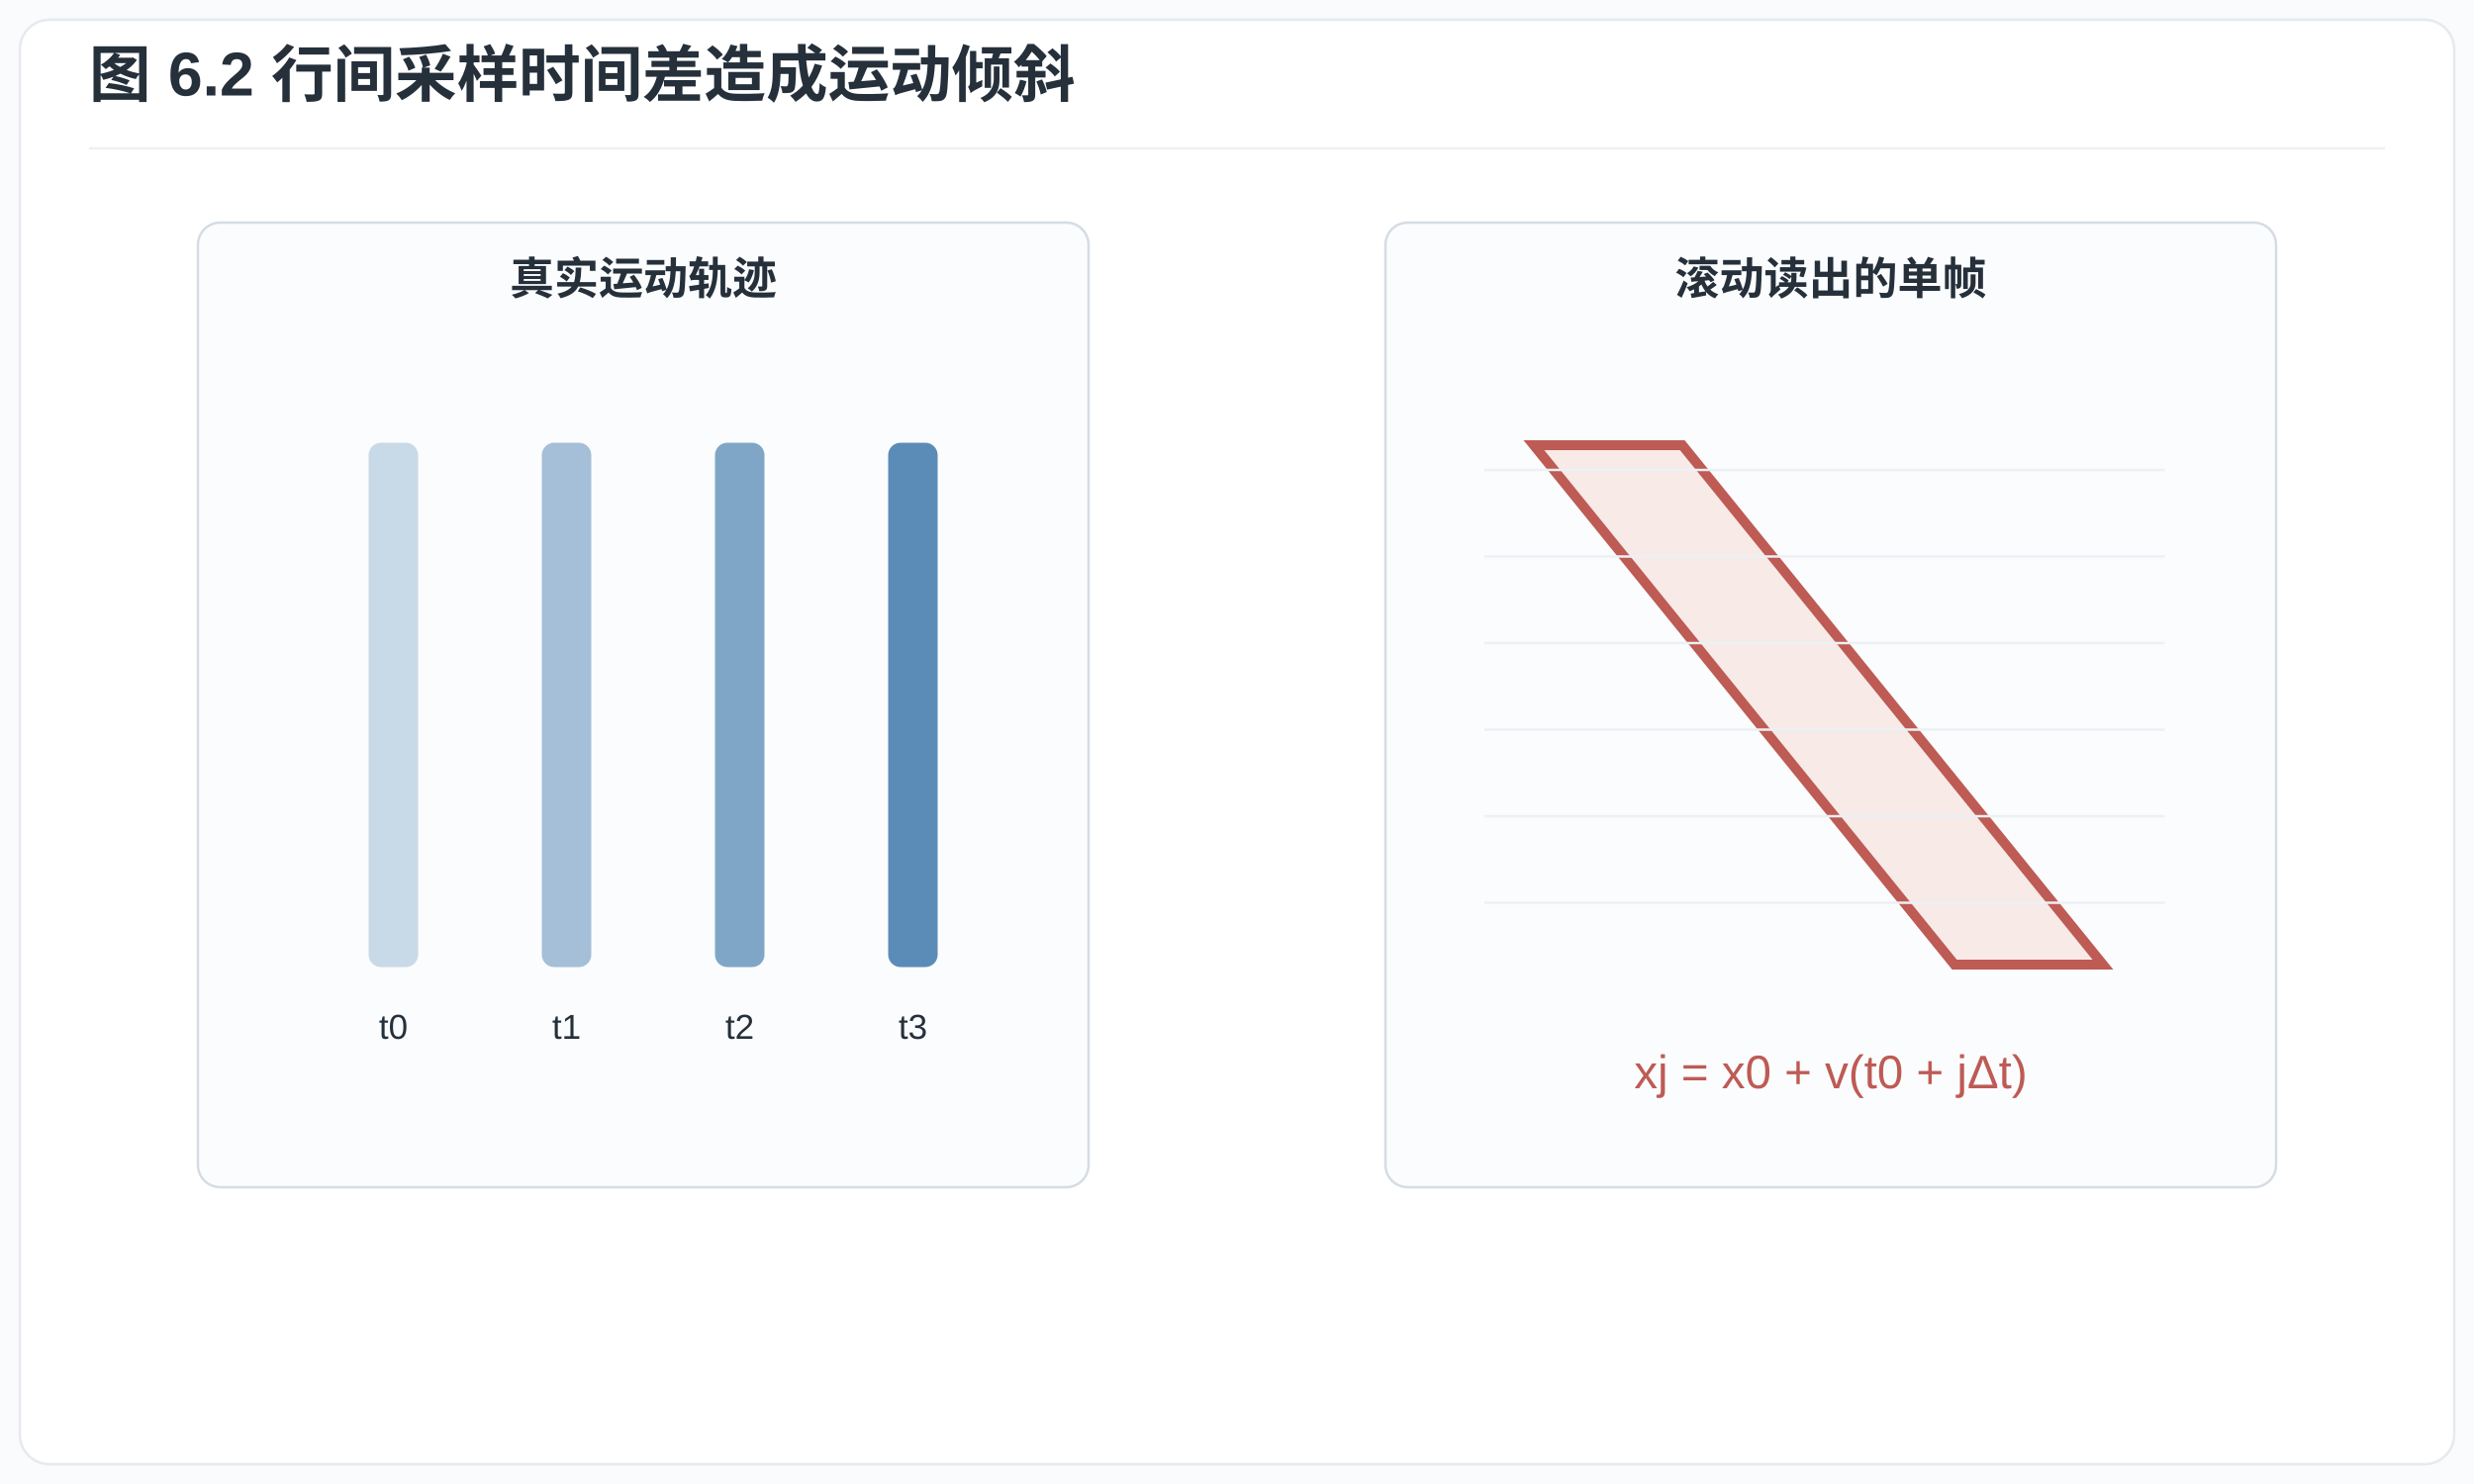
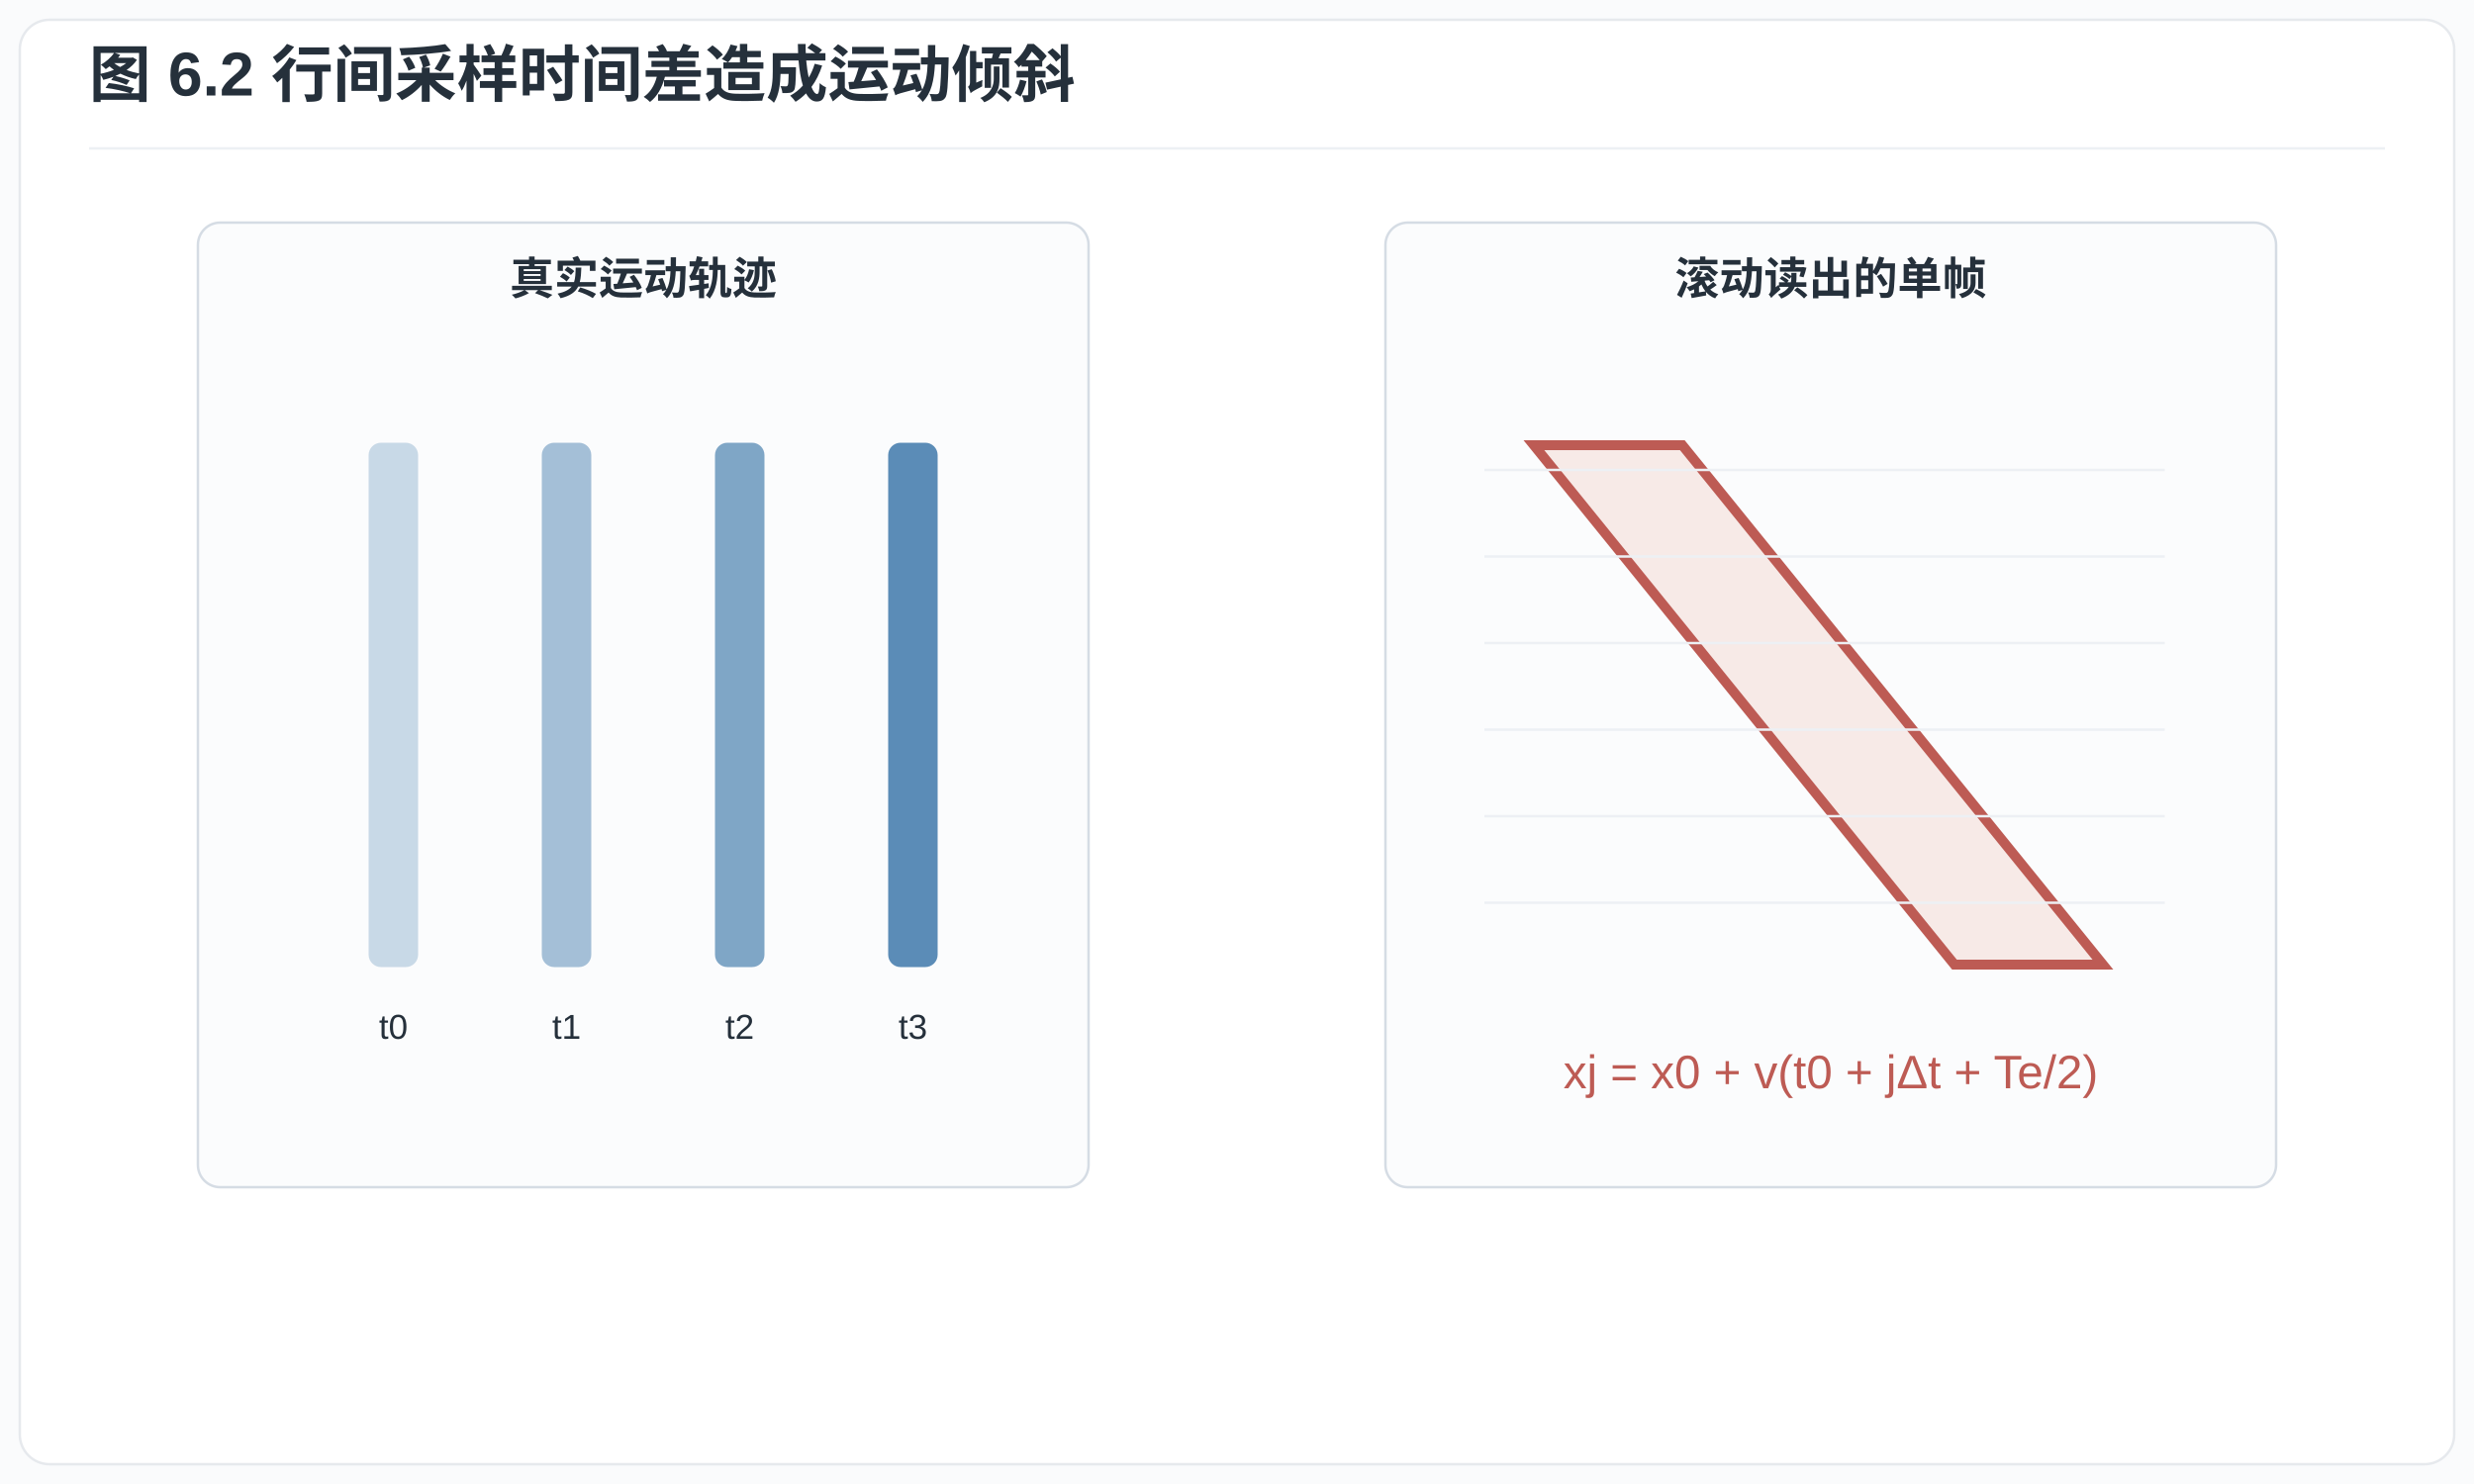
<svg xmlns="http://www.w3.org/2000/svg" width="1000" height="600" viewBox="0 0 1000 600" role="img" aria-label="图 6.2  行间采样时间差造成运动倾斜">
  <defs>
    <marker id="arrow" markerWidth="9" markerHeight="9" refX="7" refY="3" orient="auto" markerUnits="strokeWidth">
      <path d="M0,0 L0,6 L8,3 z" fill="context-stroke" />
    </marker>
    <marker id="arrow-open" markerWidth="9" markerHeight="9" refX="7" refY="3" orient="auto" markerUnits="strokeWidth">
      <path d="M0,0 L8,3 L0,6" fill="none" stroke="context-stroke" />
    </marker>
  </defs>
  <rect width="1000" height="600" fill="#fafbfc" />
  <rect x="8" y="8" width="984" height="584" rx="12" fill="#fff" stroke="#e6e9ed" />
  <text x="36.00" y="39.00" fill="#25303b" font-size="25" font-weight="600" text-anchor="start" font-family="Arial, PingFang SC, Hiragino Sans GB, sans-serif">图 6.2  行间采样时间差造成运动倾斜</text>
  <line x1="36.00" y1="60.00" x2="964.00" y2="60.00" stroke="#edf0f4" stroke-width="1" opacity="1.0" />
  <rect x="80.00" y="90.00" width="360.00" height="390.00" rx="9" fill="#fbfcfd" stroke="#d5dce4" stroke-width="1" opacity="1.0" />
  <text x="260.00" y="119.00" fill="#25303b" font-size="18" font-weight="600" text-anchor="middle" font-family="Arial, PingFang SC, Hiragino Sans GB, sans-serif">真实运动轨迹</text>
  <rect x="560.00" y="90.00" width="360.00" height="390.00" rx="9" fill="#fbfcfd" stroke="#d5dce4" stroke-width="1" opacity="1.0" />
  <text x="740.00" y="119.00" fill="#25303b" font-size="18" font-weight="600" text-anchor="middle" font-family="Arial, PingFang SC, Hiragino Sans GB, sans-serif">滚动读出的单帧</text>
  <rect x="150.00" y="180.00" width="18.00" height="210.00" rx="4" fill="#316fa4" stroke="#316fa4" stroke-width="2" opacity="0.25" />
  <text x="159.00" y="420.00" fill="#25303b" font-size="14" font-weight="400" text-anchor="middle" font-family="Arial, PingFang SC, Hiragino Sans GB, sans-serif">t0</text>
  <rect x="220.00" y="180.00" width="18.00" height="210.00" rx="4" fill="#316fa4" stroke="#316fa4" stroke-width="2" opacity="0.43" />
  <text x="229.00" y="420.00" fill="#25303b" font-size="14" font-weight="400" text-anchor="middle" font-family="Arial, PingFang SC, Hiragino Sans GB, sans-serif">t1</text>
  <rect x="290.00" y="180.00" width="18.00" height="210.00" rx="4" fill="#316fa4" stroke="#316fa4" stroke-width="2" opacity="0.61" />
  <text x="299.00" y="420.00" fill="#25303b" font-size="14" font-weight="400" text-anchor="middle" font-family="Arial, PingFang SC, Hiragino Sans GB, sans-serif">t2</text>
  <rect x="360.00" y="180.00" width="18.00" height="210.00" rx="4" fill="#316fa4" stroke="#316fa4" stroke-width="2" opacity="0.79" />
  <text x="369.00" y="420.00" fill="#25303b" font-size="14" font-weight="400" text-anchor="middle" font-family="Arial, PingFang SC, Hiragino Sans GB, sans-serif">t3</text>
  <polygon points="620.00,180.00 680.00,180.00 850.00,390.00 790.00,390.00" fill="#f7eae7" stroke="#bd5b54" stroke-width="4" opacity="1.0" />
  <line x1="600.00" y1="190.00" x2="875.00" y2="190.00" stroke="#edf0f4" stroke-width="1" opacity="1.0" />
  <line x1="600.00" y1="225.00" x2="875.00" y2="225.00" stroke="#edf0f4" stroke-width="1" opacity="1.0" />
  <line x1="600.00" y1="260.00" x2="875.00" y2="260.00" stroke="#edf0f4" stroke-width="1" opacity="1.0" />
  <line x1="600.00" y1="295.00" x2="875.00" y2="295.00" stroke="#edf0f4" stroke-width="1" opacity="1.0" />
  <line x1="600.00" y1="330.00" x2="875.00" y2="330.00" stroke="#edf0f4" stroke-width="1" opacity="1.0" />
  <line x1="600.00" y1="365.00" x2="875.00" y2="365.00" stroke="#edf0f4" stroke-width="1" opacity="1.0" />
-   <text x="740.00" y="440.00" fill="#bd5b54" font-size="19" font-weight="400" text-anchor="middle" font-family="Arial, PingFang SC, Hiragino Sans GB, sans-serif">xj = x0 + v(t0 + jΔt)</text>
+   <text x="740.00" y="440.00" fill="#bd5b54" font-size="19" font-weight="400" text-anchor="middle" font-family="Arial, PingFang SC, Hiragino Sans GB, sans-serif">xj = x0 + v(t0 + jΔt + Te/2)</text>
</svg>
